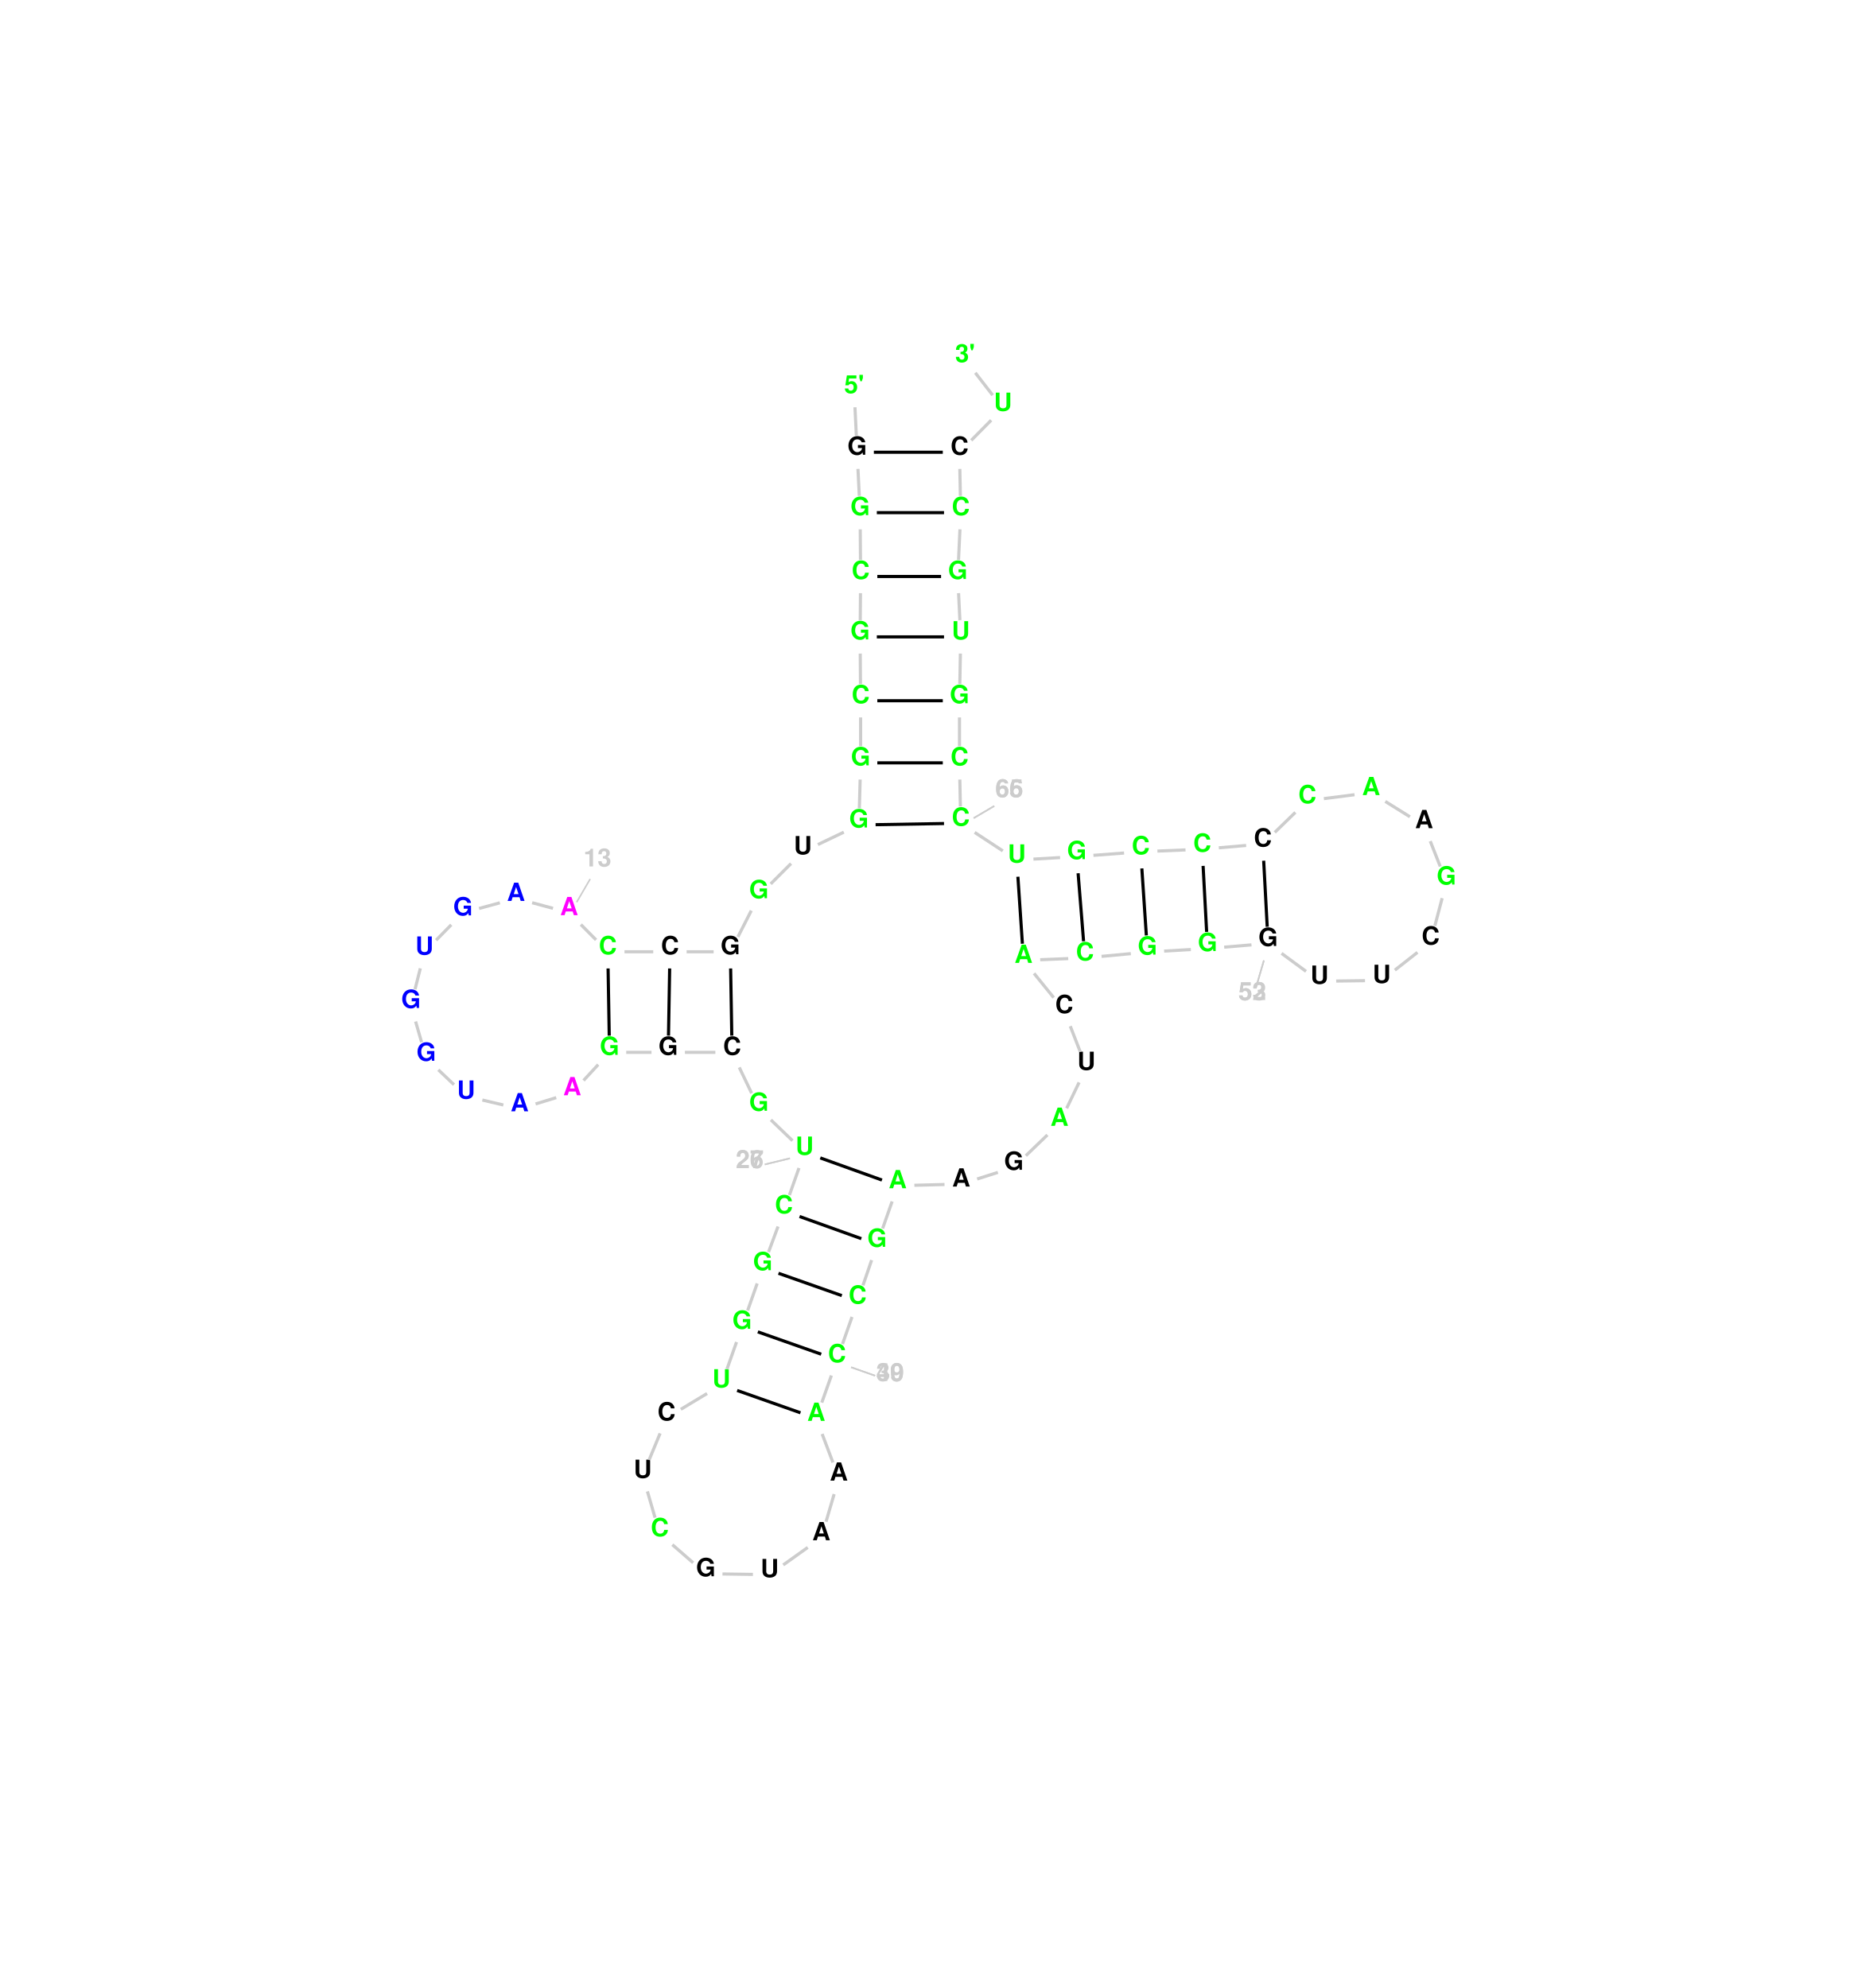
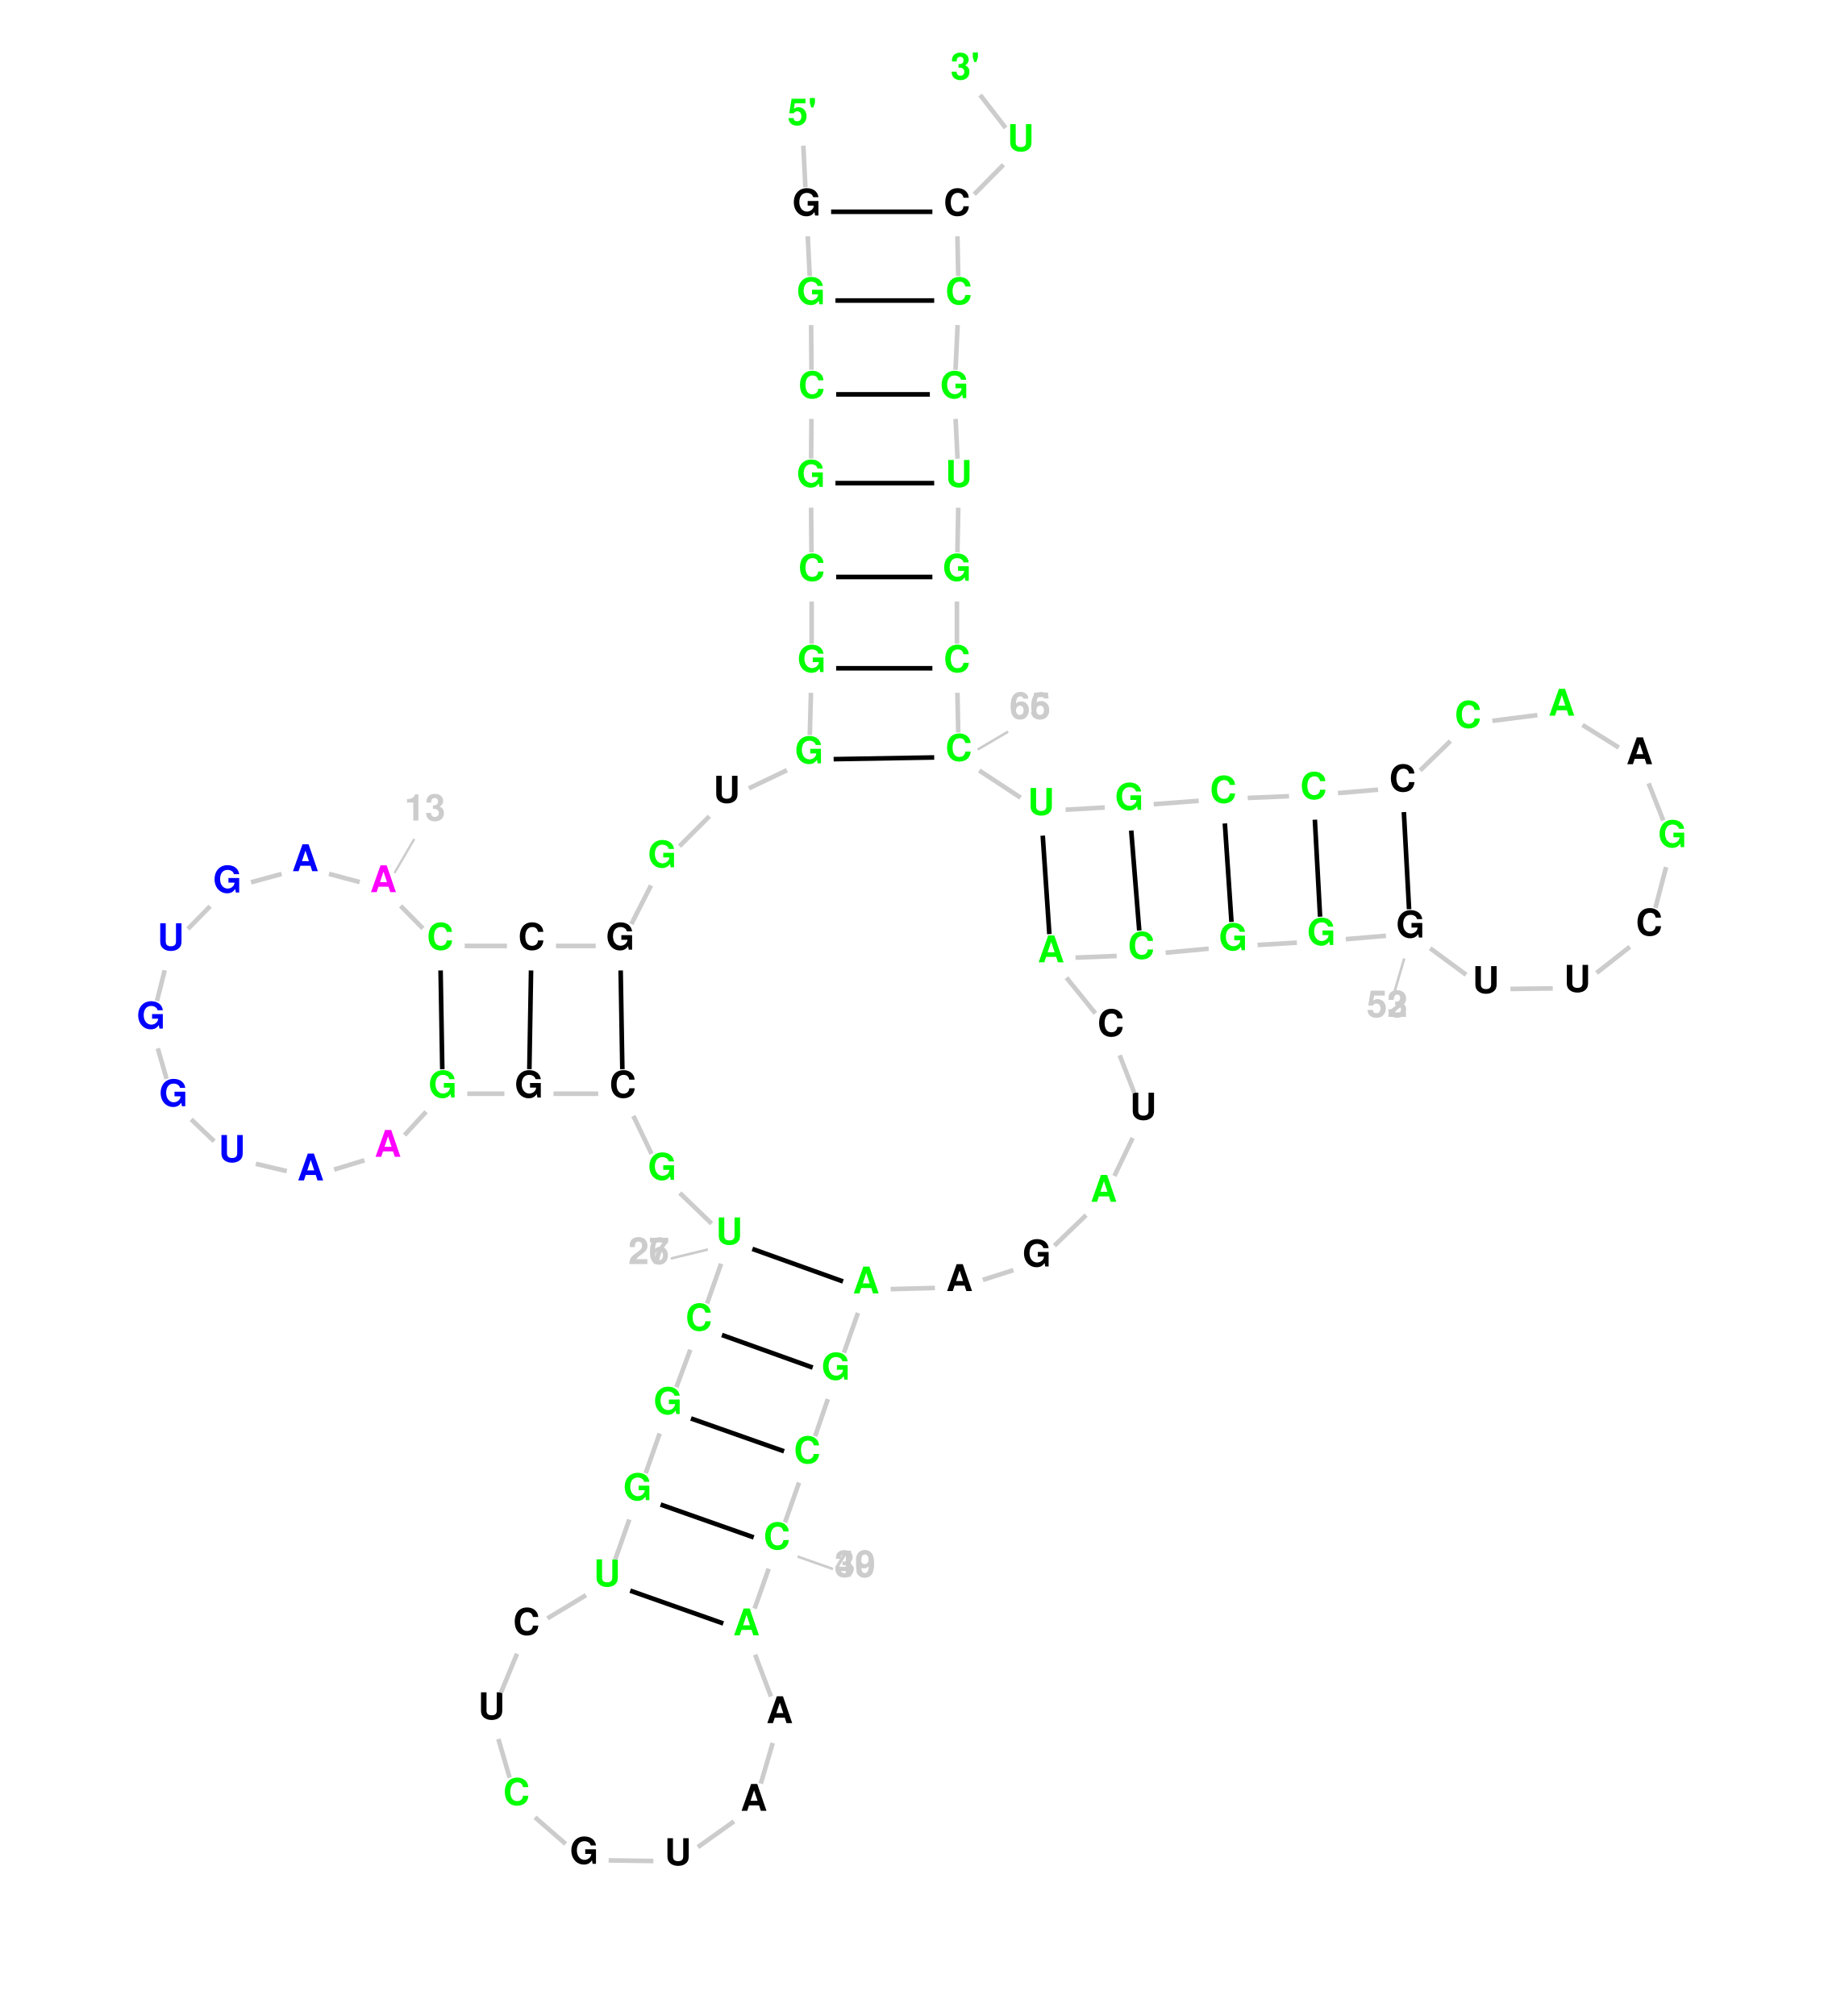
- <svg xmlns="http://www.w3.org/2000/svg" width="225.979" height="241.929">
+ <svg xmlns="http://www.w3.org/2000/svg" width="603.915" height="667.718">
  <g>
    <style type="text/css">


circle.red {stroke: rgb(255, 0, 255); fill: none; }
circle.green {stroke: rgb(0, 255, 0); fill: none; }
circle.blue {stroke: rgb(0, 0, 255); fill: none; }
circle.black {stroke: rgb(0, 0, 0); fill: none; }
circle.gray {stroke: rgb(204, 204, 204); fill: none; }
circle.brown {stroke: rgb(211.65, 104.55, 30.6); fill: none; }
- line.red {stroke: rgb(255, 0, 255); stroke-width: 0.381; }
- line.green {stroke: rgb(0, 255, 0); stroke-width: 0.381; }
- line.blue {stroke: rgb(0, 0, 255); stroke-width: 0.381; }
- line.black {stroke: rgb(0, 0, 0); stroke-width: 0.381; }
- line.gray {stroke: rgb(204, 204, 204); stroke-width: 0.381; }
- line.brown {stroke: rgb(211.65, 104.55, 30.6); stroke-width: 0.381; }
+ line.red {stroke: rgb(255, 0, 255); stroke-width: 1.524; }
+ line.green {stroke: rgb(0, 255, 0); stroke-width: 1.524; }
+ line.blue {stroke: rgb(0, 0, 255); stroke-width: 1.524; }
+ line.black {stroke: rgb(0, 0, 0); stroke-width: 1.524; }
+ line.gray {stroke: rgb(204, 204, 204); stroke-width: 1.524; }
+ line.brown {stroke: rgb(211.65, 104.55, 30.6); stroke-width: 1.524; }
line {stroke: rgb(0, 0, 0); }
- text.red {fill: rgb(255, 0, 255); font-size: 3.048px; font-weight: bold; font-family: Helvetica; }
- text.green {fill: rgb(0, 255, 0); font-size: 3.048px; font-weight: bold; font-family: Helvetica; }
- text.blue {fill: rgb(0, 0, 255); font-size: 3.048px; font-weight: bold; font-family: Helvetica; }
- text.black {fill: rgb(0, 0, 0); font-size: 3.048px; font-weight: bold; font-family: Helvetica; }
- text.gray {fill: rgb(204, 204, 204); font-size: 3.048px; font-weight: bold; font-family: Helvetica; }
- text.brown {fill: rgb(211.65, 104.55, 30.6); font-size: 3.048px; font-weight: bold; font-family: Helvetica; }
- text {fill: rgb(0, 0, 0); font-size: 3.048px; font-weight: bold; font-family: Helvetica; text-anchor: middle; alignment-baseline: middle; }
+ text.red {fill: rgb(255, 0, 255); font-size: 12.192px; font-weight: bold; font-family: Helvetica; }
+ text.green {fill: rgb(0, 255, 0); font-size: 12.192px; font-weight: bold; font-family: Helvetica; }
+ text.blue {fill: rgb(0, 0, 255); font-size: 12.192px; font-weight: bold; font-family: Helvetica; }
+ text.black {fill: rgb(0, 0, 0); font-size: 12.192px; font-weight: bold; font-family: Helvetica; }
+ text.gray {fill: rgb(204, 204, 204); font-size: 12.192px; font-weight: bold; font-family: Helvetica; }
+ text.brown {fill: rgb(211.65, 104.55, 30.6); font-size: 12.192px; font-weight: bold; font-family: Helvetica; }
+ text {fill: rgb(0, 0, 0); font-size: 12.192px; font-weight: bold; font-family: Helvetica; text-anchor: middle; alignment-baseline: middle; }

.pseudoknot_connection{stroke-linecap: round; stroke-opacity: 0.2; stroke-width: 1.5; }
- .pseudoknot_segment1{stroke-linecap: round; stroke-opacity: 0.4; stroke-width: 3.048; }
- .pseudoknot_segment2{stroke-linecap: round; stroke-opacity: 0.4; stroke-width: 3.048; }
- line.numbering-line{stroke: rgb(204, 204, 204); stroke-width: 0.191; }
+ .pseudoknot_segment1{stroke-linecap: round; stroke-opacity: 0.4; stroke-width: 12.192; }
+ .pseudoknot_segment2{stroke-linecap: round; stroke-opacity: 0.4; stroke-width: 12.192; }
+ line.numbering-line{stroke: rgb(204, 204, 204); stroke-width: 0.762; }
line.predicted{stroke: rgb(0, 0, 0); stroke-dasharray: 2; }
polyline{fill: none; stroke-linejoin: round; }
sequential{visibility: hidden; }
text.numbering-label{fill: rgb(204, 204, 204); }

</style>
  </g>
  <g>
-     <text x="103.921" y="47.838" class="green">5'</text>
-   </g>
-   <g>
-     <text x="104.289" y="55.34" class="black">G</text>
-   </g>
-   <g>
-     <line x1="106.321" y1="55.035" x2="114.707" y2="55.035" class="black" />
-   </g>
-   <g>
-     <text x="104.649" y="62.69" class="green">G</text>
-   </g>
-   <g>
-     <line x1="106.681" y1="62.385" x2="114.857" y2="62.385" class="black" />
-   </g>
-   <g>
-     <text x="104.709" y="70.46" class="green">C</text>
-   </g>
-   <g>
-     <line x1="106.741" y1="70.155" x2="114.497" y2="70.155" class="black" />
-   </g>
-   <g>
-     <text x="104.649" y="77.809" class="green">G</text>
-   </g>
-   <g>
-     <line x1="106.681" y1="77.505" x2="114.857" y2="77.505" class="black" />
-   </g>
-   <g>
-     <text x="104.709" y="85.579" class="green">C</text>
-   </g>
-   <g>
-     <line x1="106.741" y1="85.275" x2="114.707" y2="85.275" class="black" />
-   </g>
-   <g>
-     <text x="104.709" y="93.139" class="green">G</text>
-   </g>
-   <g>
-     <line x1="106.741" y1="92.835" x2="114.707" y2="92.835" class="black" />
-   </g>
-   <g>
-     <text x="104.499" y="100.699" class="green">G</text>
-   </g>
-   <g>
-     <line x1="106.531" y1="100.36" x2="114.857" y2="100.219" class="black" />
-   </g>
-   <g>
-     <text x="97.679" y="103.959" class="black">U</text>
-   </g>
-   <g>
-     <text x="92.329" y="109.309" class="green">G</text>
-   </g>
-   <g>
-     <text x="88.859" y="116.129" class="black">G</text>
-   </g>
-   <g>
-     <line x1="88.894" y1="117.856" x2="89.034" y2="126.033" class="black" />
-   </g>
-   <g>
-     <text x="81.509" y="116.129" class="black">C</text>
-   </g>
-   <g>
-     <line x1="81.474" y1="117.856" x2="81.334" y2="126.033" class="black" />
-   </g>
-   <g>
-     <text x="73.949" y="116.129" class="green">C</text>
-   </g>
-   <g>
-     <line x1="73.984" y1="117.856" x2="74.124" y2="126.033" class="black" />
-   </g>
-   <g>
-     <text x="69.243" y="111.371" class="red">A</text>
-   </g>
-   <g>
-     <text x="72.691" y="105.442" class="numbering-label sequential">13</text>
-   </g>
-   <g>
-     <line x1="70.163" y1="109.79" x2="71.805" y2="106.966" class="numbering-line sequential" />
-   </g>
-   <g>
-     <text x="62.78" y="109.635" class="blue">A</text>
-   </g>
-   <g>
-     <text x="56.324" y="111.396" class="blue">G</text>
-   </g>
-   <g>
-     <text x="51.637" y="116.173" class="blue">U</text>
-   </g>
-   <g>
-     <text x="50" y="122.662" class="blue">G</text>
-   </g>
-   <g>
-     <text x="51.859" y="129.091" class="blue">G</text>
-   </g>
-   <g>
-     <text x="56.707" y="133.704" class="blue">U</text>
-   </g>
-   <g>
-     <text x="63.22" y="135.243" class="blue">A</text>
-   </g>
-   <g>
-     <text x="69.619" y="133.287" class="red">A</text>
-   </g>
-   <g>
-     <text x="74.159" y="128.369" class="green">G</text>
-   </g>
-   <g>
-     <text x="81.299" y="128.369" class="black">G</text>
-   </g>
-   <g>
-     <text x="89.069" y="128.369" class="black">C</text>
-   </g>
-   <g>
-     <text x="92.329" y="135.179" class="green">G</text>
-   </g>
-   <g>
-     <text x="97.889" y="140.529" class="green">U</text>
-   </g>
-   <g>
-     <line x1="99.801" y1="140.912" x2="107.306" y2="143.608" class="black" />
-   </g>
-   <g>
-     <text x="91.225" y="142.153" class="numbering-label sequential">26</text>
-   </g>
-   <g>
-     <text x="91.225" y="142.153" class="numbering-label template">27</text>
-   </g>
-   <g>
-     <line x1="96.112" y1="140.962" x2="93.054" y2="141.707" class="numbering-line sequential" />
-   </g>
-   <g>
-     <line x1="96.112" y1="140.962" x2="93.054" y2="141.707" class="numbering-line template" />
-   </g>
-   <g>
-     <text x="95.369" y="147.659" class="green">C</text>
-   </g>
-   <g>
-     <line x1="97.281" y1="148.041" x2="104.796" y2="150.738" class="black" />
-   </g>
-   <g>
-     <text x="92.799" y="154.579" class="green">G</text>
-   </g>
-   <g>
-     <line x1="94.715" y1="154.951" x2="102.422" y2="157.669" class="black" />
-   </g>
-   <g>
-     <text x="90.289" y="161.709" class="green">G</text>
-   </g>
-   <g>
-     <line x1="92.205" y1="162.081" x2="99.912" y2="164.799" class="black" />
-   </g>
-   <g>
-     <text x="87.769" y="168.839" class="green">U</text>
-   </g>
-   <g>
-     <line x1="89.685" y1="169.211" x2="97.392" y2="171.929" class="black" />
-   </g>
-   <g>
-     <text x="81.089" y="172.859" class="black">C</text>
-   </g>
-   <g>
-     <text x="78.199" y="179.849" class="black">U</text>
-   </g>
-   <g>
-     <text x="80.269" y="186.949" class="green">C</text>
-   </g>
-   <g>
-     <text x="85.869" y="191.819" class="black">G</text>
-   </g>
-   <g>
-     <text x="93.639" y="191.929" class="black">U</text>
-   </g>
-   <g>
-     <text x="99.929" y="187.439" class="black">A</text>
-   </g>
-   <g>
-     <text x="102.059" y="180.179" class="black">A</text>
-   </g>
-   <g>
-     <text x="99.309" y="172.909" class="green">A</text>
-   </g>
-   <g>
-     <text x="101.829" y="165.779" class="green">C</text>
-   </g>
-   <g>
-     <text x="108.296" y="168.061" class="numbering-label sequential">39</text>
-   </g>
-   <g>
-     <text x="108.296" y="168.061" class="numbering-label template">40</text>
-   </g>
-   <g>
-     <line x1="103.553" y1="166.388" x2="106.468" y2="167.416" class="numbering-line sequential" />
-   </g>
-   <g>
-     <line x1="103.553" y1="166.388" x2="106.468" y2="167.416" class="numbering-line template" />
-   </g>
-   <g>
-     <text x="104.339" y="158.649" class="green">C</text>
-   </g>
-   <g>
-     <text x="106.709" y="151.729" class="green">G</text>
-   </g>
-   <g>
-     <text x="109.219" y="144.599" class="green">A</text>
-   </g>
-   <g>
-     <text x="116.949" y="144.399" class="black">A</text>
-   </g>
-   <g>
-     <text x="123.349" y="142.359" class="black">G</text>
-   </g>
-   <g>
-     <text x="128.899" y="137.009" class="green">A</text>
-   </g>
-   <g>
-     <text x="132.169" y="130.199" class="black">U</text>
-   </g>
-   <g>
-     <text x="129.479" y="123.289" class="black">C</text>
-   </g>
-   <g>
-     <text x="124.529" y="117.179" class="green">A</text>
-   </g>
-   <g>
-     <line x1="124.393" y1="114.847" x2="123.845" y2="106.692" class="black" />
-   </g>
-   <g>
-     <text x="131.999" y="116.879" class="green">C</text>
-   </g>
-   <g>
-     <line x1="131.836" y1="114.549" x2="131.171" y2="106.27" class="black" />
-   </g>
-   <g>
-     <text x="139.609" y="116.169" class="green">G</text>
-   </g>
-   <g>
-     <line x1="139.473" y1="113.837" x2="138.925" y2="105.682" class="black" />
-   </g>
-   <g>
-     <text x="146.919" y="115.739" class="green">G</text>
-   </g>
-   <g>
-     <line x1="146.81" y1="113.406" x2="146.378" y2="105.374" class="black" />
-   </g>
-   <g>
-     <text x="154.289" y="115.119" class="black">G</text>
-   </g>
-   <g>
-     <line x1="154.18" y1="112.786" x2="153.748" y2="104.744" class="black" />
-   </g>
-   <g>
-     <text x="152.365" y="121.702" class="numbering-label sequential">52</text>
-   </g>
-   <g>
-     <text x="152.365" y="121.702" class="numbering-label template">53</text>
-   </g>
-   <g>
-     <line x1="153.776" y1="116.875" x2="152.811" y2="120.178" class="numbering-line sequential" />
-   </g>
-   <g>
-     <line x1="153.776" y1="116.875" x2="152.811" y2="120.178" class="numbering-line template" />
-   </g>
-   <g>
-     <text x="160.539" y="119.719" class="black">U</text>
-   </g>
-   <g>
-     <text x="168.109" y="119.619" class="black">U</text>
-   </g>
-   <g>
-     <text x="174.059" y="114.949" class="black">C</text>
-   </g>
-   <g>
-     <text x="175.979" y="107.639" class="green">G</text>
-   </g>
-   <g>
-     <text x="173.269" y="100.779" class="black">A</text>
-   </g>
-   <g>
-     <text x="166.819" y="96.76" class="green">A</text>
-   </g>
-   <g>
-     <text x="159.059" y="97.749" class="green">C</text>
-   </g>
-   <g>
-     <text x="153.639" y="103.019" class="black">C</text>
-   </g>
-   <g>
-     <text x="146.269" y="103.649" class="green">C</text>
-   </g>
-   <g>
-     <text x="138.789" y="103.959" class="green">C</text>
-   </g>
-   <g>
-     <text x="131.009" y="104.549" class="green">G</text>
-   </g>
-   <g>
-     <text x="123.709" y="104.969" class="green">U</text>
-   </g>
-   <g>
-     <text x="116.889" y="100.489" class="green">C</text>
-   </g>
-   <g>
-     <text x="122.798" y="97.008" class="numbering-label sequential">65</text>
-   </g>
-   <g>
-     <text x="122.798" y="97.008" class="numbering-label template">66</text>
-   </g>
-   <g>
-     <line x1="118.464" y1="99.561" x2="120.969" y2="98.086" class="numbering-line sequential" />
-   </g>
-   <g>
-     <line x1="118.464" y1="99.561" x2="120.969" y2="98.086" class="numbering-line template" />
-   </g>
-   <g>
-     <text x="116.739" y="93.139" class="green">C</text>
-   </g>
-   <g>
-     <text x="116.739" y="85.579" class="green">G</text>
-   </g>
-   <g>
-     <text x="116.889" y="77.809" class="green">U</text>
-   </g>
-   <g>
-     <text x="116.529" y="70.46" class="green">G</text>
-   </g>
-   <g>
-     <text x="116.889" y="62.69" class="green">C</text>
-   </g>
-   <g>
-     <text x="116.739" y="55.34" class="black">C</text>
-   </g>
-   <g>
-     <text x="122.021" y="50" class="green">U</text>
-   </g>
-   <g>
-     <text x="117.417" y="44.066" class="green">3'</text>
-   </g>
-   <g>
-     <line x1="104.021" y1="49.563" x2="104.189" y2="53.005" class="gray" />
-   </g>
-   <g>
-     <line x1="104.388" y1="57.064" x2="104.549" y2="60.355" class="gray" />
-   </g>
-   <g>
-     <line x1="104.664" y1="64.417" x2="104.693" y2="68.123" class="gray" />
-   </g>
-   <g>
-     <line x1="104.692" y1="72.187" x2="104.665" y2="75.473" class="gray" />
-   </g>
-   <g>
-     <line x1="104.664" y1="79.537" x2="104.693" y2="83.243" class="gray" />
-   </g>
-   <g>
-     <line x1="104.709" y1="87.307" x2="104.709" y2="90.803" class="gray" />
-   </g>
-   <g>
-     <line x1="104.652" y1="94.866" x2="104.555" y2="98.363" class="gray" />
-   </g>
-   <g>
-     <line x1="102.665" y1="101.271" x2="99.512" y2="102.778" class="gray" />
-   </g>
-   <g>
-     <line x1="96.242" y1="105.092" x2="93.766" y2="107.568" class="gray" />
-   </g>
-   <g>
-     <line x1="91.407" y1="110.816" x2="89.78" y2="114.014" class="gray" />
-   </g>
-   <g>
-     <line x1="86.827" y1="115.825" x2="83.541" y2="115.825" class="gray" />
-   </g>
-   <g>
-     <line x1="79.477" y1="115.825" x2="75.981" y2="115.825" class="gray" />
-   </g>
-   <g>
-     <line x1="72.52" y1="114.38" x2="70.672" y2="112.511" class="gray" />
-   </g>
-   <g>
-     <line x1="67.281" y1="110.539" x2="64.743" y2="109.857" class="gray" />
-   </g>
-   <g>
-     <line x1="60.82" y1="109.865" x2="58.284" y2="110.557" class="gray" />
-   </g>
-   <g>
-     <line x1="54.901" y1="112.542" x2="53.06" y2="114.418" class="gray" />
-   </g>
-   <g>
-     <line x1="51.14" y1="117.839" x2="50.497" y2="120.387" class="gray" />
-   </g>
-   <g>
-     <line x1="50.565" y1="124.309" x2="51.294" y2="126.834" class="gray" />
-   </g>
-   <g>
-     <line x1="53.331" y1="130.187" x2="55.235" y2="131.999" class="gray" />
-   </g>
-   <g>
-     <line x1="58.684" y1="133.867" x2="61.242" y2="134.471" class="gray" />
-   </g>
-   <g>
-     <line x1="65.163" y1="134.344" x2="67.676" y2="133.576" class="gray" />
-   </g>
-   <g>
-     <line x1="70.998" y1="131.489" x2="72.78" y2="129.558" class="gray" />
-   </g>
-   <g>
-     <line x1="76.191" y1="128.065" x2="79.267" y2="128.065" class="gray" />
-   </g>
-   <g>
-     <line x1="83.331" y1="128.065" x2="87.037" y2="128.065" class="gray" />
-   </g>
-   <g>
-     <line x1="89.946" y1="129.898" x2="91.451" y2="133.042" class="gray" />
-   </g>
-   <g>
-     <line x1="93.793" y1="136.284" x2="96.425" y2="138.816" class="gray" />
-   </g>
-   <g>
-     <line x1="97.212" y1="142.141" x2="96.046" y2="145.439" class="gray" />
-   </g>
-   <g>
-     <line x1="94.661" y1="149.26" x2="93.506" y2="152.37" class="gray" />
-   </g>
-   <g>
-     <line x1="92.124" y1="156.191" x2="90.964" y2="159.488" class="gray" />
-   </g>
-   <g>
-     <line x1="89.612" y1="163.321" x2="88.446" y2="166.619" class="gray" />
-   </g>
-   <g>
-     <line x1="86.028" y1="169.582" x2="82.83" y2="171.507" class="gray" />
-   </g>
-   <g>
-     <line x1="80.312" y1="174.433" x2="78.975" y2="177.667" class="gray" />
-   </g>
-   <g>
-     <line x1="78.768" y1="181.495" x2="79.7" y2="184.694" class="gray" />
-   </g>
-   <g>
-     <line x1="81.802" y1="187.978" x2="84.335" y2="190.181" class="gray" />
-   </g>
-   <g>
-     <line x1="87.901" y1="191.543" x2="91.607" y2="191.596" class="gray" />
-   </g>
-   <g>
-     <line x1="95.293" y1="190.444" x2="98.275" y2="188.315" class="gray" />
-   </g>
-   <g>
-     <line x1="100.501" y1="185.185" x2="101.487" y2="181.825" class="gray" />
-   </g>
-   <g>
-     <line x1="101.34" y1="177.974" x2="100.028" y2="174.505" class="gray" />
-   </g>
-   <g>
-     <line x1="99.986" y1="170.689" x2="101.152" y2="167.391" class="gray" />
-   </g>
-   <g>
-     <line x1="102.504" y1="163.558" x2="103.664" y2="160.261" class="gray" />
-   </g>
-   <g>
-     <line x1="104.997" y1="156.422" x2="106.05" y2="153.347" class="gray" />
-   </g>
-   <g>
-     <line x1="107.384" y1="149.508" x2="108.544" y2="146.211" class="gray" />
-   </g>
-   <g>
-     <line x1="111.25" y1="144.242" x2="114.917" y2="144.147" class="gray" />
-   </g>
-   <g>
-     <line x1="118.885" y1="143.478" x2="121.413" y2="142.672" class="gray" />
-   </g>
-   <g>
-     <line x1="124.812" y1="140.644" x2="127.436" y2="138.115" class="gray" />
-   </g>
-   <g>
-     <line x1="129.778" y1="134.873" x2="131.289" y2="131.726" class="gray" />
-   </g>
-   <g>
-     <line x1="131.432" y1="128.001" x2="130.216" y2="124.878" class="gray" />
-   </g>
-   <g>
-     <line x1="128.2" y1="121.406" x2="125.808" y2="118.454" class="gray" />
-   </g>
-   <g>
-     <line x1="126.559" y1="116.793" x2="129.968" y2="116.656" class="gray" />
-   </g>
-   <g>
-     <line x1="134.022" y1="116.386" x2="137.586" y2="116.053" class="gray" />
-   </g>
-   <g>
-     <line x1="141.637" y1="115.745" x2="144.89" y2="115.554" class="gray" />
-   </g>
-   <g>
-     <line x1="148.944" y1="115.264" x2="152.264" y2="114.985" class="gray" />
-   </g>
-   <g>
-     <line x1="155.925" y1="116.019" x2="158.902" y2="118.21" class="gray" />
-   </g>
-   <g>
-     <line x1="162.571" y1="119.388" x2="166.077" y2="119.342" class="gray" />
-   </g>
-   <g>
-     <line x1="169.707" y1="118.06" x2="172.46" y2="115.899" class="gray" />
-   </g>
-   <g>
-     <line x1="174.575" y1="112.679" x2="175.463" y2="109.3" class="gray" />
-   </g>
-   <g>
-     <line x1="175.232" y1="105.445" x2="174.015" y2="102.365" class="gray" />
-   </g>
-   <g>
-     <line x1="171.544" y1="99.4" x2="168.543" y2="97.529" class="gray" />
-   </g>
-   <g>
-     <line x1="164.803" y1="96.712" x2="161.074" y2="97.188" class="gray" />
-   </g>
-   <g>
-     <line x1="157.602" y1="98.861" x2="155.096" y2="101.298" class="gray" />
-   </g>
-   <g>
-     <line x1="151.614" y1="102.888" x2="148.293" y2="103.172" class="gray" />
-   </g>
-   <g>
-     <line x1="144.239" y1="103.429" x2="140.819" y2="103.571" class="gray" />
-   </g>
-   <g>
-     <line x1="136.763" y1="103.808" x2="133.035" y2="104.091" class="gray" />
-   </g>
-   <g>
-     <line x1="128.98" y1="104.361" x2="125.737" y2="104.548" class="gray" />
-   </g>
-   <g>
-     <line x1="122.01" y1="103.549" x2="118.587" y2="101.3" class="gray" />
-   </g>
-   <g>
-     <line x1="116.847" y1="98.153" x2="116.78" y2="94.866" class="gray" />
-   </g>
-   <g>
-     <line x1="116.739" y1="90.803" x2="116.739" y2="87.307" class="gray" />
-   </g>
-   <g>
-     <line x1="116.778" y1="83.243" x2="116.85" y2="79.536" class="gray" />
-   </g>
-   <g>
-     <line x1="116.789" y1="75.475" x2="116.628" y2="72.184" class="gray" />
-   </g>
-   <g>
-     <line x1="116.623" y1="68.125" x2="116.795" y2="64.415" class="gray" />
-   </g>
-   <g>
-     <line x1="116.847" y1="60.353" x2="116.78" y2="57.066" class="gray" />
-   </g>
-   <g>
-     <line x1="118.168" y1="53.59" x2="120.592" y2="51.14" class="gray" />
-   </g>
-   <g>
-     <line x1="120.775" y1="48.09" x2="118.663" y2="45.366" class="gray" />
+     <text x="265.686" y="41.352" class="green">5'</text>
+   </g>
+   <g>
+     <text x="267.155" y="71.358" class="black">G</text>
+   </g>
+   <g>
+     <line x1="275.283" y1="70.139" x2="308.827" y2="70.139" class="black" />
+   </g>
+   <g>
+     <text x="268.595" y="100.758" class="green">G</text>
+   </g>
+   <g>
+     <line x1="276.723" y1="99.539" x2="309.427" y2="99.539" class="black" />
+   </g>
+   <g>
+     <text x="268.835" y="131.838" class="green">C</text>
+   </g>
+   <g>
+     <line x1="276.963" y1="130.619" x2="307.987" y2="130.619" class="black" />
+   </g>
+   <g>
+     <text x="268.595" y="161.238" class="green">G</text>
+   </g>
+   <g>
+     <line x1="276.723" y1="160.019" x2="309.427" y2="160.019" class="black" />
+   </g>
+   <g>
+     <text x="268.835" y="192.318" class="green">C</text>
+   </g>
+   <g>
+     <line x1="276.963" y1="191.099" x2="308.827" y2="191.099" class="black" />
+   </g>
+   <g>
+     <text x="268.835" y="222.558" class="green">G</text>
+   </g>
+   <g>
+     <line x1="276.963" y1="221.339" x2="308.827" y2="221.339" class="black" />
+   </g>
+   <g>
+     <text x="267.995" y="252.798" class="green">G</text>
+   </g>
+   <g>
+     <line x1="276.122" y1="251.441" x2="309.428" y2="250.876" class="black" />
+   </g>
+   <g>
+     <text x="240.715" y="265.838" class="black">U</text>
+   </g>
+   <g>
+     <text x="219.315" y="287.238" class="green">G</text>
+   </g>
+   <g>
+     <text x="205.435" y="314.518" class="black">G</text>
+   </g>
+   <g>
+     <line x1="205.575" y1="321.426" x2="206.136" y2="354.132" class="black" />
+   </g>
+   <g>
+     <text x="176.035" y="314.518" class="black">C</text>
+   </g>
+   <g>
+     <line x1="175.896" y1="321.426" x2="175.335" y2="354.132" class="black" />
+   </g>
+   <g>
+     <text x="145.795" y="314.518" class="green">C</text>
+   </g>
+   <g>
+     <line x1="145.935" y1="321.426" x2="146.496" y2="354.132" class="black" />
+   </g>
+   <g>
+     <text x="126.974" y="295.483" class="red">A</text>
+   </g>
+   <g>
+     <text x="140.763" y="271.769" class="numbering-label sequential">13</text>
+   </g>
+   <g>
+     <line x1="130.651" y1="289.159" x2="137.219" y2="277.865" class="numbering-line sequential" />
+   </g>
+   <g>
+     <text x="101.121" y="288.541" class="blue">A</text>
+   </g>
+   <g>
+     <text x="75.296" y="295.585" class="blue">G</text>
+   </g>
+   <g>
+     <text x="56.549" y="314.694" class="blue">U</text>
+   </g>
+   <g>
+     <text x="50" y="340.649" class="blue">G</text>
+   </g>
+   <g>
+     <text x="57.436" y="366.364" class="blue">G</text>
+   </g>
+   <g>
+     <text x="76.827" y="384.818" class="blue">U</text>
+   </g>
+   <g>
+     <text x="102.878" y="390.972" class="blue">A</text>
+   </g>
+   <g>
+     <text x="128.478" y="383.147" class="red">A</text>
+   </g>
+   <g>
+     <text x="146.635" y="363.478" class="green">G</text>
+   </g>
+   <g>
+     <text x="175.195" y="363.478" class="black">G</text>
+   </g>
+   <g>
+     <text x="206.275" y="363.478" class="black">C</text>
+   </g>
+   <g>
+     <text x="219.315" y="390.718" class="green">G</text>
+   </g>
+   <g>
+     <text x="241.555" y="412.118" class="green">U</text>
+   </g>
+   <g>
+     <line x1="249.205" y1="413.647" x2="279.226" y2="424.431" class="black" />
+   </g>
+   <g>
+     <text x="214.902" y="418.61" class="numbering-label sequential">26</text>
+   </g>
+   <g>
+     <text x="214.902" y="418.61" class="numbering-label template">27</text>
+   </g>
+   <g>
+     <line x1="234.448" y1="413.849" x2="222.217" y2="416.828" class="numbering-line sequential" />
+   </g>
+   <g>
+     <line x1="234.448" y1="413.849" x2="222.217" y2="416.828" class="numbering-line template" />
+   </g>
+   <g>
+     <text x="231.475" y="440.638" class="green">C</text>
+   </g>
+   <g>
+     <line x1="239.126" y1="442.164" x2="269.185" y2="452.953" class="black" />
+   </g>
+   <g>
+     <text x="221.195" y="468.318" class="green">G</text>
+   </g>
+   <g>
+     <line x1="228.861" y1="469.802" x2="259.69" y2="480.675" class="black" />
+   </g>
+   <g>
+     <text x="211.155" y="496.838" class="green">G</text>
+   </g>
+   <g>
+     <line x1="218.821" y1="498.322" x2="249.65" y2="509.195" class="black" />
+   </g>
+   <g>
+     <text x="201.075" y="525.358" class="green">U</text>
+   </g>
+   <g>
+     <line x1="208.741" y1="526.842" x2="239.57" y2="537.715" class="black" />
+   </g>
+   <g>
+     <text x="174.355" y="541.438" class="black">C</text>
+   </g>
+   <g>
+     <text x="162.795" y="569.398" class="black">U</text>
+   </g>
+   <g>
+     <text x="171.075" y="597.798" class="green">C</text>
+   </g>
+   <g>
+     <text x="193.475" y="617.278" class="black">G</text>
+   </g>
+   <g>
+     <text x="224.555" y="617.718" class="black">U</text>
+   </g>
+   <g>
+     <text x="249.715" y="599.758" class="black">A</text>
+   </g>
+   <g>
+     <text x="258.235" y="570.718" class="black">A</text>
+   </g>
+   <g>
+     <text x="247.235" y="541.638" class="green">A</text>
+   </g>
+   <g>
+     <text x="257.315" y="513.118" class="green">C</text>
+   </g>
+   <g>
+     <text x="283.185" y="522.243" class="numbering-label sequential">39</text>
+   </g>
+   <g>
+     <text x="283.185" y="522.243" class="numbering-label template">40</text>
+   </g>
+   <g>
+     <line x1="264.214" y1="515.551" x2="275.87" y2="519.663" class="numbering-line sequential" />
+   </g>
+   <g>
+     <line x1="264.214" y1="515.551" x2="275.87" y2="519.663" class="numbering-line template" />
+   </g>
+   <g>
+     <text x="267.355" y="484.598" class="green">C</text>
+   </g>
+   <g>
+     <text x="276.835" y="456.918" class="green">G</text>
+   </g>
+   <g>
+     <text x="286.875" y="428.398" class="green">A</text>
+   </g>
+   <g>
+     <text x="317.795" y="427.598" class="black">A</text>
+   </g>
+   <g>
+     <text x="343.395" y="419.438" class="black">G</text>
+   </g>
+   <g>
+     <text x="365.595" y="398.038" class="green">A</text>
+   </g>
+   <g>
+     <text x="378.675" y="370.798" class="black">U</text>
+   </g>
+   <g>
+     <text x="367.915" y="343.158" class="black">C</text>
+   </g>
+   <g>
+     <text x="348.115" y="318.718" class="green">A</text>
+   </g>
+   <g>
+     <line x1="347.571" y1="309.389" x2="345.38" y2="276.769" class="black" />
+   </g>
+   <g>
+     <text x="377.995" y="317.518" class="green">C</text>
+   </g>
+   <g>
+     <line x1="377.345" y1="308.197" x2="374.686" y2="275.081" class="black" />
+   </g>
+   <g>
+     <text x="408.435" y="314.678" class="green">G</text>
+   </g>
+   <g>
+     <line x1="407.891" y1="305.349" x2="405.7" y2="272.729" class="black" />
+   </g>
+   <g>
+     <text x="437.675" y="312.958" class="green">G</text>
+   </g>
+   <g>
+     <line x1="437.239" y1="303.622" x2="435.512" y2="271.495" class="black" />
+   </g>
+   <g>
+     <text x="467.155" y="310.478" class="black">G</text>
+   </g>
+   <g>
+     <line x1="466.719" y1="301.142" x2="464.991" y2="268.975" class="black" />
+   </g>
+   <g>
+     <text x="459.461" y="336.809" class="numbering-label sequential">52</text>
+   </g>
+   <g>
+     <text x="459.461" y="336.809" class="numbering-label template">53</text>
+   </g>
+   <g>
+     <line x1="465.103" y1="317.5" x2="461.242" y2="330.713" class="numbering-line sequential" />
+   </g>
+   <g>
+     <line x1="465.103" y1="317.5" x2="461.242" y2="330.713" class="numbering-line template" />
+   </g>
+   <g>
+     <text x="492.155" y="328.878" class="black">U</text>
+   </g>
+   <g>
+     <text x="522.435" y="328.478" class="black">U</text>
+   </g>
+   <g>
+     <text x="546.235" y="309.798" class="black">C</text>
+   </g>
+   <g>
+     <text x="553.915" y="280.558" class="green">G</text>
+   </g>
+   <g>
+     <text x="543.075" y="253.118" class="black">A</text>
+   </g>
+   <g>
+     <text x="517.275" y="237.038" class="green">A</text>
+   </g>
+   <g>
+     <text x="486.235" y="240.998" class="green">C</text>
+   </g>
+   <g>
+     <text x="464.555" y="262.078" class="black">C</text>
+   </g>
+   <g>
+     <text x="435.075" y="264.598" class="green">C</text>
+   </g>
+   <g>
+     <text x="405.155" y="265.838" class="green">C</text>
+   </g>
+   <g>
+     <text x="374.035" y="268.198" class="green">G</text>
+   </g>
+   <g>
+     <text x="344.835" y="269.878" class="green">U</text>
+   </g>
+   <g>
+     <text x="317.555" y="251.958" class="green">C</text>
+   </g>
+   <g>
+     <text x="341.19" y="238.033" class="numbering-label sequential">65</text>
+   </g>
+   <g>
+     <text x="341.19" y="238.033" class="numbering-label template">66</text>
+   </g>
+   <g>
+     <line x1="323.858" y1="248.244" x2="333.875" y2="242.343" class="numbering-line sequential" />
+   </g>
+   <g>
+     <line x1="323.858" y1="248.244" x2="333.875" y2="242.343" class="numbering-line template" />
+   </g>
+   <g>
+     <text x="316.955" y="222.558" class="green">C</text>
+   </g>
+   <g>
+     <text x="316.955" y="192.318" class="green">G</text>
+   </g>
+   <g>
+     <text x="317.555" y="161.238" class="green">U</text>
+   </g>
+   <g>
+     <text x="316.115" y="131.838" class="green">G</text>
+   </g>
+   <g>
+     <text x="317.555" y="100.758" class="green">C</text>
+   </g>
+   <g>
+     <text x="316.955" y="71.358" class="black">C</text>
+   </g>
+   <g>
+     <text x="338.083" y="50" class="green">U</text>
+   </g>
+   <g>
+     <text x="319.67" y="26.262" class="green">3'</text>
+   </g>
+   <g>
+     <line x1="266.083" y1="48.251" x2="266.758" y2="62.02" class="gray" />
+   </g>
+   <g>
+     <line x1="267.553" y1="78.257" x2="268.198" y2="91.42" class="gray" />
+   </g>
+   <g>
+     <line x1="268.658" y1="107.667" x2="268.772" y2="122.491" class="gray" />
+   </g>
+   <g>
+     <line x1="268.769" y1="138.747" x2="268.662" y2="151.891" class="gray" />
+   </g>
+   <g>
+     <line x1="268.658" y1="168.147" x2="268.772" y2="182.971" class="gray" />
+   </g>
+   <g>
+     <line x1="268.835" y1="199.227" x2="268.835" y2="213.211" class="gray" />
+   </g>
+   <g>
+     <line x1="268.61" y1="229.464" x2="268.221" y2="243.454" class="gray" />
+   </g>
+   <g>
+     <line x1="260.662" y1="255.084" x2="248.049" y2="261.113" class="gray" />
+   </g>
+   <g>
+     <line x1="234.968" y1="270.366" x2="225.063" y2="280.271" class="gray" />
+   </g>
+   <g>
+     <line x1="215.629" y1="293.263" x2="209.121" y2="306.054" class="gray" />
+   </g>
+   <g>
+     <line x1="197.307" y1="313.299" x2="184.163" y2="313.299" class="gray" />
+   </g>
+   <g>
+     <line x1="167.907" y1="313.299" x2="153.923" y2="313.299" class="gray" />
+   </g>
+   <g>
+     <line x1="140.08" y1="307.519" x2="132.689" y2="300.044" class="gray" />
+   </g>
+   <g>
+     <line x1="119.124" y1="292.156" x2="108.971" y2="289.429" class="gray" />
+   </g>
+   <g>
+     <line x1="93.279" y1="289.46" x2="83.138" y2="292.227" class="gray" />
+   </g>
+   <g>
+     <line x1="69.604" y1="300.168" x2="62.242" y2="307.672" class="gray" />
+   </g>
+   <g>
+     <line x1="54.561" y1="321.355" x2="51.989" y2="331.548" class="gray" />
+   </g>
+   <g>
+     <line x1="52.258" y1="347.238" x2="55.178" y2="357.336" class="gray" />
+   </g>
+   <g>
+     <line x1="63.324" y1="370.748" x2="70.939" y2="377.995" class="gray" />
+   </g>
+   <g>
+     <line x1="84.737" y1="385.467" x2="94.968" y2="387.884" class="gray" />
+   </g>
+   <g>
+     <line x1="110.651" y1="387.377" x2="120.705" y2="384.304" class="gray" />
+   </g>
+   <g>
+     <line x1="133.991" y1="375.955" x2="141.122" y2="368.231" class="gray" />
+   </g>
+   <g>
+     <line x1="154.763" y1="362.259" x2="167.067" y2="362.259" class="gray" />
+   </g>
+   <g>
+     <line x1="183.323" y1="362.259" x2="198.147" y2="362.259" class="gray" />
+   </g>
+   <g>
+     <line x1="209.785" y1="369.59" x2="215.806" y2="382.167" class="gray" />
+   </g>
+   <g>
+     <line x1="225.172" y1="395.134" x2="235.698" y2="405.263" class="gray" />
+   </g>
+   <g>
+     <line x1="238.847" y1="418.562" x2="234.184" y2="431.755" class="gray" />
+   </g>
+   <g>
+     <line x1="228.645" y1="447.038" x2="224.025" y2="459.479" class="gray" />
+   </g>
+   <g>
+     <line x1="218.496" y1="474.766" x2="213.854" y2="487.952" class="gray" />
+   </g>
+   <g>
+     <line x1="208.447" y1="503.282" x2="203.784" y2="516.475" class="gray" />
+   </g>
+   <g>
+     <line x1="194.111" y1="528.33" x2="181.319" y2="536.028" class="gray" />
+   </g>
+   <g>
+     <line x1="171.25" y1="547.73" x2="165.901" y2="560.667" class="gray" />
+   </g>
+   <g>
+     <line x1="165.07" y1="575.982" x2="168.8" y2="588.775" class="gray" />
+   </g>
+   <g>
+     <line x1="177.208" y1="601.912" x2="187.342" y2="610.725" class="gray" />
+   </g>
+   <g>
+     <line x1="201.602" y1="616.174" x2="216.428" y2="616.384" class="gray" />
+   </g>
+   <g>
+     <line x1="231.171" y1="611.776" x2="243.1" y2="603.261" class="gray" />
+   </g>
+   <g>
+     <line x1="252.003" y1="590.739" x2="255.947" y2="577.298" class="gray" />
+   </g>
+   <g>
+     <line x1="255.359" y1="561.896" x2="250.111" y2="548.021" class="gray" />
+   </g>
+   <g>
+     <line x1="249.944" y1="532.755" x2="254.607" y2="519.562" class="gray" />
+   </g>
+   <g>
+     <line x1="260.014" y1="504.232" x2="264.656" y2="491.046" class="gray" />
+   </g>
+   <g>
+     <line x1="269.989" y1="475.689" x2="274.202" y2="463.388" class="gray" />
+   </g>
+   <g>
+     <line x1="279.534" y1="448.032" x2="284.176" y2="434.846" class="gray" />
+   </g>
+   <g>
+     <line x1="295.001" y1="426.968" x2="309.67" y2="426.589" class="gray" />
+   </g>
+   <g>
+     <line x1="325.539" y1="423.91" x2="335.651" y2="420.687" class="gray" />
+   </g>
+   <g>
+     <line x1="349.247" y1="412.578" x2="359.743" y2="402.46" class="gray" />
+   </g>
+   <g>
+     <line x1="369.114" y1="389.491" x2="375.157" y2="376.906" class="gray" />
+   </g>
+   <g>
+     <line x1="375.727" y1="362.004" x2="370.864" y2="349.513" class="gray" />
+   </g>
+   <g>
+     <line x1="362.799" y1="335.623" x2="353.232" y2="323.814" class="gray" />
+   </g>
+   <g>
+     <line x1="356.237" y1="317.172" x2="369.874" y2="316.625" class="gray" />
+   </g>
+   <g>
+     <line x1="386.088" y1="315.544" x2="400.342" y2="314.214" class="gray" />
+   </g>
+   <g>
+     <line x1="416.549" y1="312.981" x2="429.561" y2="312.216" class="gray" />
+   </g>
+   <g>
+     <line x1="445.775" y1="311.057" x2="459.056" y2="309.94" class="gray" />
+   </g>
+   <g>
+     <line x1="473.701" y1="314.077" x2="485.609" y2="322.841" class="gray" />
+   </g>
+   <g>
+     <line x1="500.283" y1="327.551" x2="514.308" y2="327.366" class="gray" />
+   </g>
+   <g>
+     <line x1="528.829" y1="322.24" x2="539.841" y2="313.597" class="gray" />
+   </g>
+   <g>
+     <line x1="548.3" y1="300.717" x2="551.85" y2="287.2" class="gray" />
+   </g>
+   <g>
+     <line x1="550.929" y1="271.779" x2="546.062" y2="259.458" class="gray" />
+   </g>
+   <g>
+     <line x1="536.177" y1="247.599" x2="524.173" y2="240.118" class="gray" />
+   </g>
+   <g>
+     <line x1="509.212" y1="236.847" x2="494.298" y2="238.75" class="gray" />
+   </g>
+   <g>
+     <line x1="480.408" y1="245.445" x2="470.383" y2="255.192" class="gray" />
+   </g>
+   <g>
+     <line x1="456.457" y1="261.551" x2="443.174" y2="262.686" class="gray" />
+   </g>
+   <g>
+     <line x1="426.954" y1="263.715" x2="413.276" y2="264.282" class="gray" />
+   </g>
+   <g>
+     <line x1="397.05" y1="265.233" x2="382.14" y2="266.364" class="gray" />
+   </g>
+   <g>
+     <line x1="365.92" y1="267.446" x2="352.95" y2="268.192" class="gray" />
+   </g>
+   <g>
+     <line x1="338.042" y1="264.196" x2="324.349" y2="255.201" class="gray" />
+   </g>
+   <g>
+     <line x1="317.389" y1="242.612" x2="317.121" y2="229.465" class="gray" />
+   </g>
+   <g>
+     <line x1="316.955" y1="213.211" x2="316.955" y2="199.227" class="gray" />
+   </g>
+   <g>
+     <line x1="317.112" y1="182.972" x2="317.398" y2="168.145" class="gray" />
+   </g>
+   <g>
+     <line x1="317.158" y1="151.9" x2="316.513" y2="138.737" class="gray" />
+   </g>
+   <g>
+     <line x1="316.491" y1="122.499" x2="317.179" y2="107.658" class="gray" />
+   </g>
+   <g>
+     <line x1="317.389" y1="91.412" x2="317.121" y2="78.265" class="gray" />
+   </g>
+   <g>
+     <line x1="322.671" y1="64.36" x2="332.366" y2="54.559" class="gray" />
+   </g>
+   <g>
+     <line x1="333.101" y1="42.358" x2="324.651" y2="31.465" class="gray" />
  </g>
</svg>
